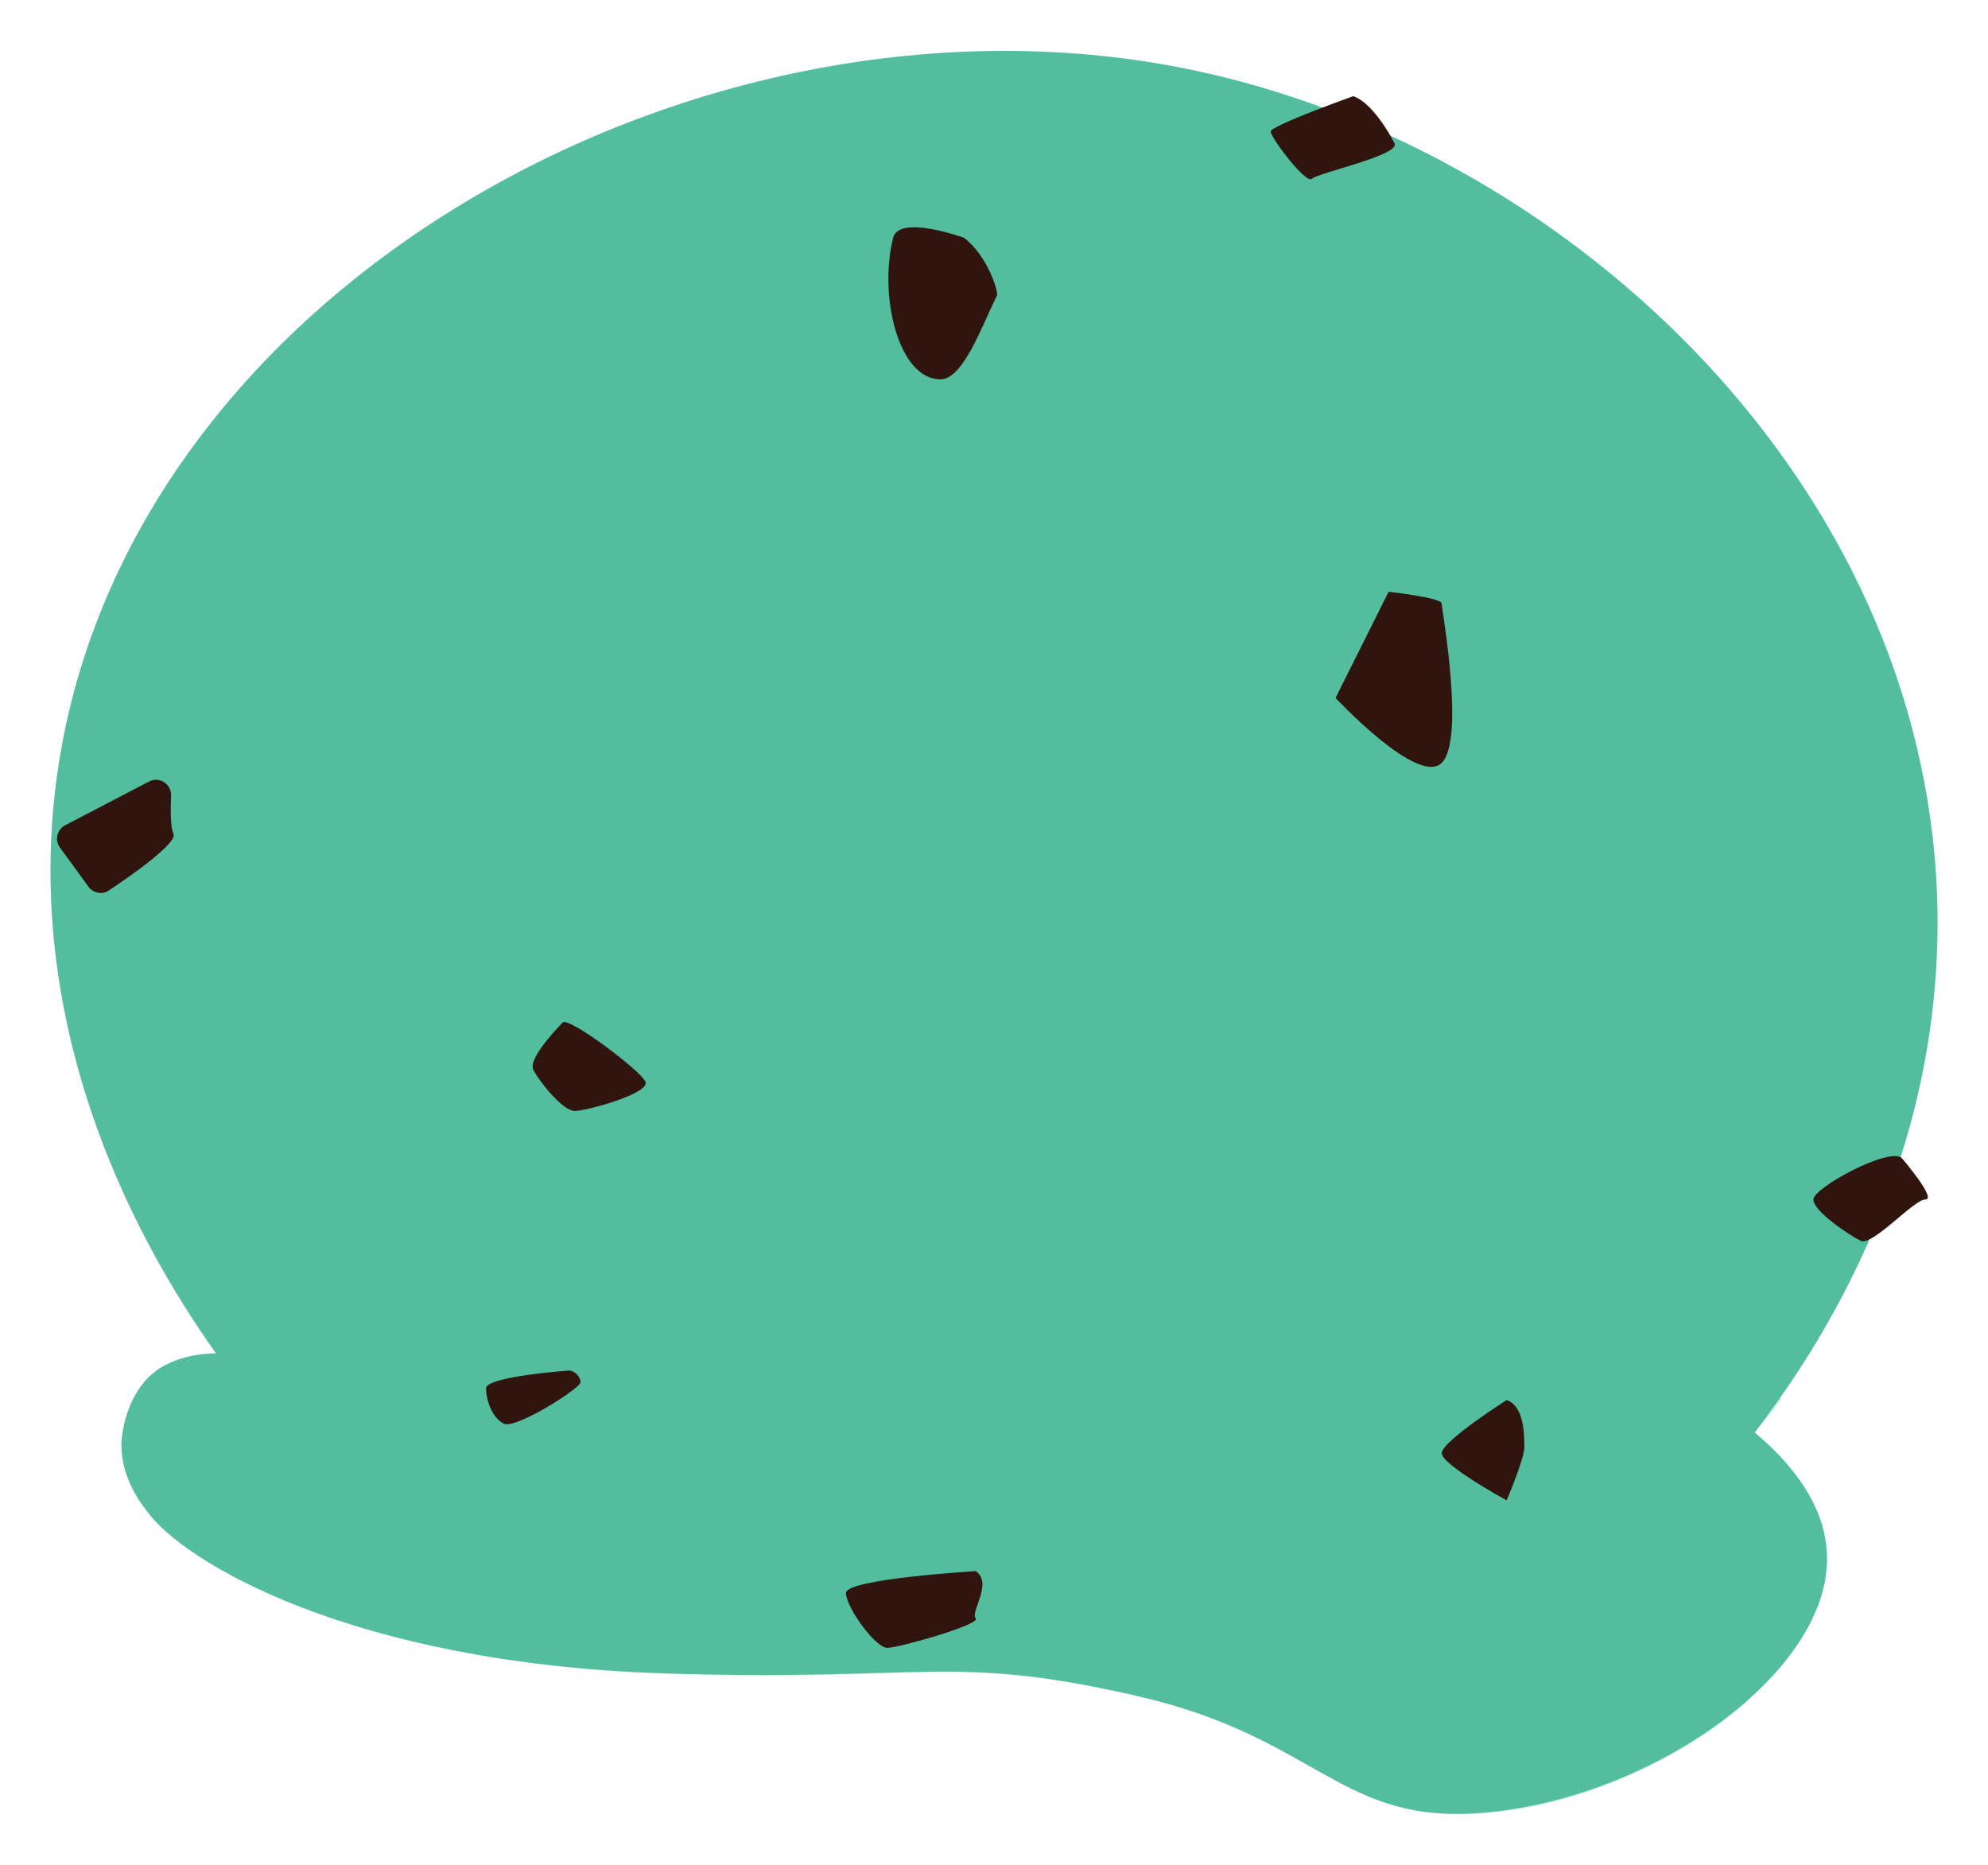
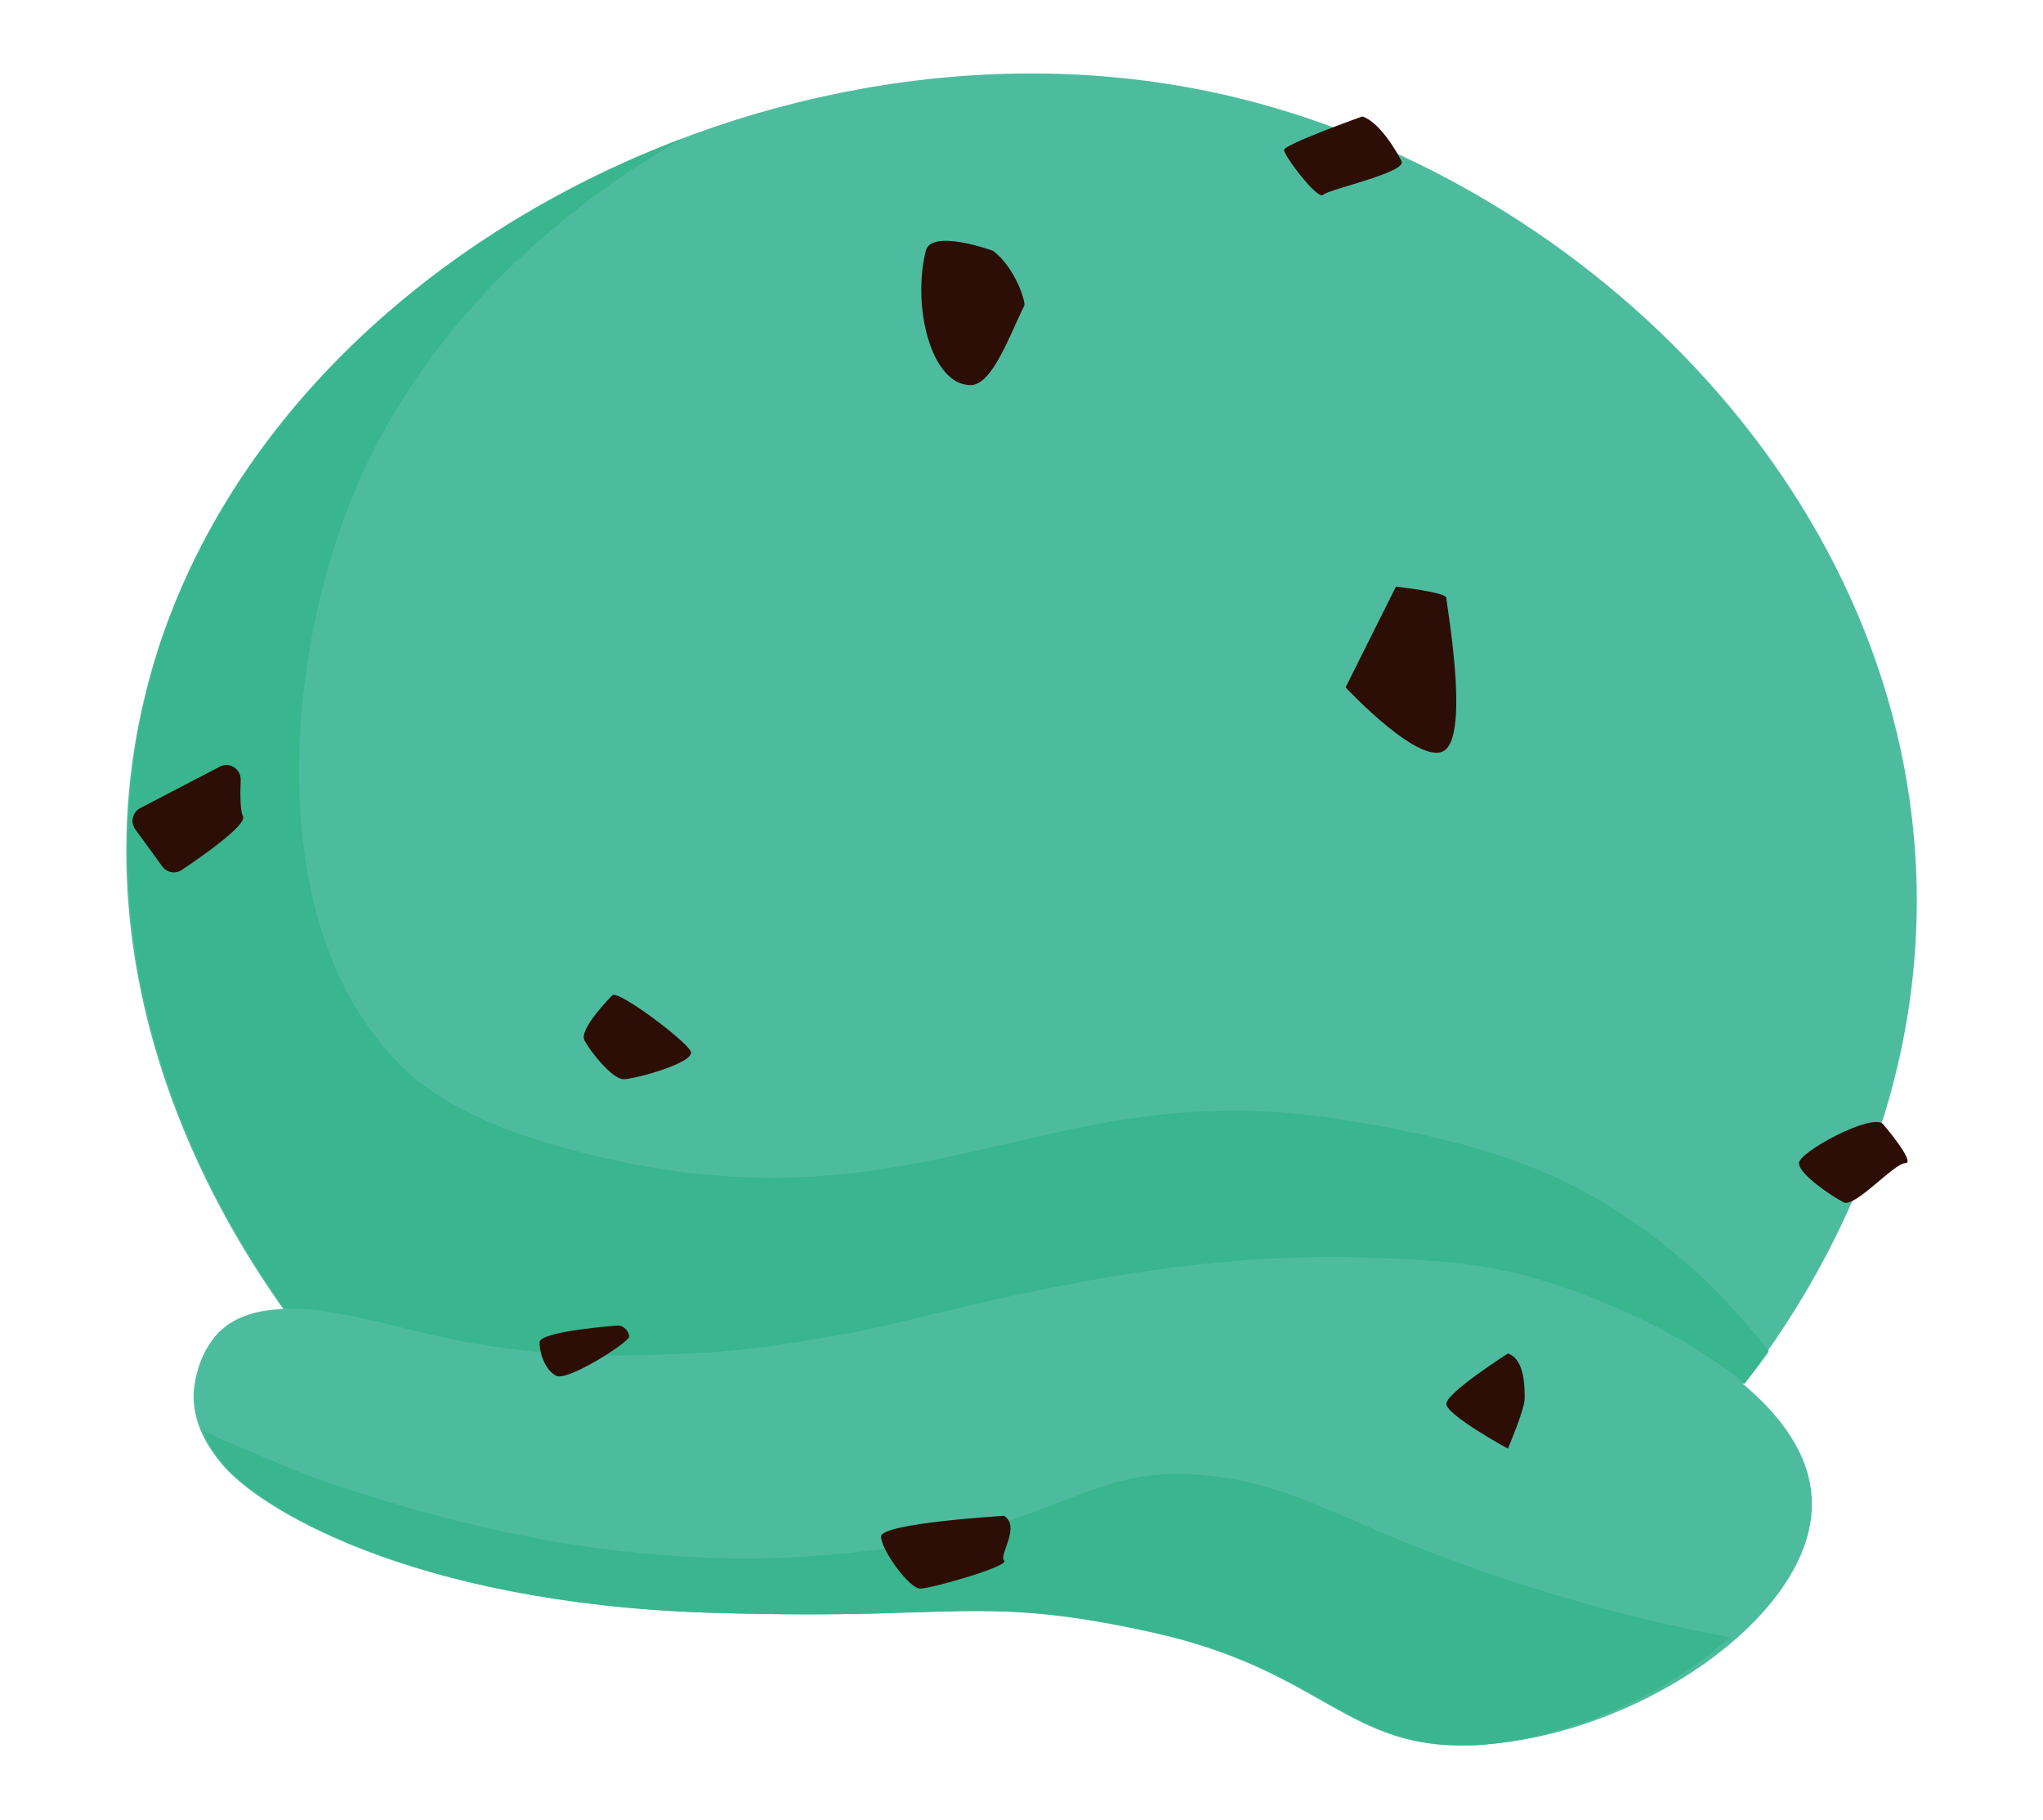
- <svg xmlns="http://www.w3.org/2000/svg" version="1.1" id="Layer_1" x="0px" y="0px" viewBox="0 0 337 316" style="enable-background:new 0 0 337 316;" xml:space="preserve">
+ <svg xmlns="http://www.w3.org/2000/svg" version="1.1" id="Layer_1" x="0px" y="0px" viewBox="0 0 365 325" style="enable-background:new 0 0 365 325;" xml:space="preserve">
  <style type="text/css">
- 	.st0{fill:#53BE9D;}
- 	.st1{opacity:0.25;fill:#53BE9D;}
- 	.st2{fill:#30150F;}
+ 	.st0{fill:#4DBC9E;}
+ 	.st1{fill:#D2EEE7;}
+ 	.st2{fill:#3AB68F;}
+ 	.st3{fill:#2D0E06;}
</style>
  <g>
-     <path class="st0" d="M69.6,264.3c-35.7-28.2-69.6-81.2-59.1-138C25.2,46.4,121.1-5.2,202.3,11.9c61.9,13,121.5,67.2,125.9,136.5   c3.8,60.2-36.2,101.5-41.7,106.9c-22.1,22.1-57.9,10-88.9,15.4C151.3,278.8,107.3,294.1,69.6,264.3z" />
-     <path class="st1" d="M286.5,255.2c3.8-3.8,7.3-8,7.3-8c3.4-4,6.2-7.4,8.2-10c-5.5-7.3-14.8-17.7-28.8-26.4   c-14.1-8.7-28.9-12.2-45.7-15.1c-54.2-9.5-75.9,20.7-136,6c-21.7-5.3-29.6-11.7-33.5-15.5c-25.2-24.4-20.8-71-10.5-98.5   c10.5-28.3,32.8-51.6,60.4-67.5C59.5,38.6,19.6,77.1,10.5,126.4C0,183.2,33.9,236.2,69.6,264.3c37.7,29.7,81.6,14.5,128,6.3   C228.6,265.2,264.4,277.3,286.5,255.2z" />
-     <path class="st0" d="M309.7,263.5c-0.7-20.5-33.5-34.9-49.8-39.6c-9.8-2.8-17.1-3.2-27.1-3.6c-32.8-1.5-62.2,5.6-86.8,11.6   c-3.4,0.8-13.4,3.1-27.3,4.7c-2.7,0.3-5.7,0.6-9.2,0.7c-10.5,0.5-23.1,1-39.4-1.8c-16.6-2.9-33.6-10.2-43.6-3.2   c-0.6,0.5-1.2,1-1.2,1c-4.2,4.2-4.6,10-4.7,10.9c-0.3,5.9,3.1,10.4,4.5,12.2c6.3,8.4,34.3,25.4,87,27.2c44.6,1.5,48.7-3.4,80,3.7   c30.4,6.8,34.5,21,56.9,20.1C278.4,306.1,310.5,283.9,309.7,263.5z" />
-     <path class="st1" d="M246.9,274.3c-21.3-7.9-27.9-13.1-42-15c-21.2-2.8-25.4,6.9-54,12c-47.8,8.5-90.6-6.1-108-12   c-8.9-3-16.1-6.1-20.7-8.1c1,2.5,2.4,4.3,3.2,5.3c6.3,8.4,34.3,25.4,87,27.2c44.6,1.5,48.7-3.4,80,3.7c30.4,6.8,34.5,21,56.9,20.1   c17.1-0.7,35.3-8.7,47.2-19.4C284.7,285.8,267.3,281.8,246.9,274.3z" />
-     <g>
-       <path class="st2" d="M163.4,40.3c0,0-11-4-12,0c-2.5,10.1,1,24,8,24c3.9,0,7-9,9.6-14.2C169.3,49.5,167.4,43.3,163.4,40.3z" />
-       <path class="st2" d="M235.4,100.3l-9,18c0,0,14,15,18,11s0-26,0-27S235.4,100.3,235.4,100.3z" />
-       <path class="st2" d="M10.2,143.7l4.8,6.6c0.8,1.1,2.4,1.4,3.5,0.6c3.9-2.6,11.7-8.1,10.9-9.6c-0.5-1-0.5-3.9-0.4-6.4    c0.1-2-2-3.4-3.8-2.4l-14.2,7.4C9.7,140.6,9.2,142.4,10.2,143.7z" />
-       <path class="st2" d="M95.4,173.3c0,0-6,6-5,8s5,7,7,7s13-3,12-5S96.4,172.3,95.4,173.3z" />
-       <path class="st2" d="M322.4,196.3c0,0,6,7,4,7s-9,8-11,7s-8-5-8-7S320.4,194.3,322.4,196.3z" />
-       <path class="st2" d="M229.4,16.3c0,0-14,5-14,6s6,9,7,8s15-4,14-6S232.4,17.3,229.4,16.3z" />
-       <path class="st2" d="M96.4,232.3c0,0-14,1-14,3s1,5,3,6s13-6,13-7S97.4,232.3,96.4,232.3z" />
-       <path class="st2" d="M165.4,266.3c0,0-22,1.3-22,3.7s5,9.3,7,9.3s16-4,15-5S168.4,268.3,165.4,266.3z" />
-       <path class="st2" d="M255.4,237.3c0,0-11,7-11,9s11,8,11,8s3-7,3-9S258.4,238.3,255.4,237.3z" />
-     </g>
+     <path class="st0" d="M83.6,268.8c-35.7-28.2-69.6-81.2-59.1-138C39.2,50.9,135.1-0.7,216.3,16.4c61.9,13,121.5,67.2,125.9,136.5   c3.8,60.2-36.2,101.5-41.7,106.9c-14.6,14.6-35.2,14.2-56.4,13.9c-10.9-0.2-21.9-0.3-32.4,1.5C165.3,283.3,121.3,298.6,83.6,268.8" />
+     <path class="st1" d="M315.7,241.5c-1.5,2.1-2.9,4-4.3,5.8c0,0,0.1,0.1,0.1,0.1c1.7-2.1,3.2-4,4.4-5.5   C315.8,241.7,315.7,241.6,315.7,241.5 M33,202.3c4.7,11.3,10.7,21.9,17.6,31.6h0C43.7,224.2,37.7,213.6,33,202.3 M27.9,117   c-1.4,4.5-2.6,9.1-3.4,13.8c-1.3,7.1-1.9,14.2-1.9,21.2c0-7,0.6-14,1.9-21.2C25.4,126.1,26.5,121.5,27.9,117 M28,116.9   c0,0,0,0.1,0,0.1C27.9,117,28,116.9,28,116.9 M28,116.9C28,116.9,28,116.9,28,116.9C28,116.9,28,116.9,28,116.9 M28,116.8   C28,116.8,28,116.8,28,116.8C28,116.8,28,116.8,28,116.8 M28,116.7C28,116.7,28,116.7,28,116.7C28,116.7,28,116.7,28,116.7    M28,116.7C28,116.7,28,116.7,28,116.7C28,116.7,28,116.7,28,116.7 M28.1,116.6C28.1,116.6,28.1,116.6,28.1,116.6   C28.1,116.6,28.1,116.6,28.1,116.6 M28.1,116.5C28.1,116.5,28.1,116.5,28.1,116.5C28.1,116.5,28.1,116.5,28.1,116.5" />
+     <path class="st2" d="M121.8,24.8c-43.5,16.5-80.2,49.4-93.7,91.8c0,0,0,0,0,0c0,0,0,0,0,0.1c0,0,0,0,0,0c0,0,0,0,0,0.1c0,0,0,0,0,0   c0,0,0,0,0,0c0,0,0,0,0,0c0,0,0,0,0,0c0,0,0,0,0,0c0,0,0,0,0,0c0,0,0,0,0,0c0,0,0,0,0,0c0,0,0,0.1,0,0.1l0,0   c-1.4,4.5-2.6,9.1-3.4,13.8c-1.3,7.1-1.9,14.2-1.9,21.2c0,17.6,3.9,34.6,10.4,50.3c4.7,11.3,10.7,21.9,17.6,31.6c0.3,0,0.7,0,1.1,0   c9.4,0,21.2,4.2,32.7,6.2c9.8,1.7,18.3,2.2,25.8,2.2c4.9,0,9.4-0.2,13.5-0.4c3.5-0.2,6.4-0.4,9.2-0.7c13.8-1.6,23.8-3.9,27.3-4.7   c22.3-5.4,48.5-11.8,77.7-11.8c3,0,6,0.1,9.1,0.2c10,0.5,17.3,0.8,27.1,3.6c10,2.9,26.2,9.4,37.4,18.8c1.4-1.8,2.8-3.7,4.3-5.8   c-5.6-7.3-14.8-17.5-28.6-26c-14.1-8.7-28.9-12.2-45.7-15.1c-7.6-1.3-14.6-1.9-21.2-1.9c-15.3,0-28.1,3-41,6c-12.9,3-25.9,6-41.5,6   c-9.6,0-20.2-1.1-32.4-4.1c-21.7-5.3-29.6-11.7-33.5-15.5c-25.2-24.4-20.8-71-10.5-98.5C71.9,64,94.2,40.7,121.8,24.8" />
+     <path class="st0" d="M323.7,268c-0.7-20.5-33.5-34.9-49.8-39.6c-9.8-2.8-17.1-3.2-27.1-3.6c-32.8-1.5-62.2,5.6-86.8,11.6   c-3.4,0.8-13.4,3.1-27.3,4.7c-2.7,0.3-5.7,0.6-9.2,0.7c-10.5,0.5-23.1,1-39.4-1.8c-16.6-2.9-33.6-10.2-43.6-3.2   c-0.6,0.5-1.2,1-1.2,1c-4.2,4.2-4.6,10-4.7,10.9c-0.3,5.9,3.1,10.4,4.5,12.2c6.3,8.4,34.3,25.4,87,27.2c15.6,0.5,26.3,0.3,34.9,0   c15.9-0.5,24.8-0.9,45.1,3.6c30.4,6.8,34.5,21,56.9,20.1C292.4,310.6,324.5,288.4,323.7,268" />
+     <path class="st1" d="M263.3,311.9C263.3,311.9,263.3,311.9,263.3,311.9C263.3,311.9,263.3,311.9,263.3,311.9 M263.4,311.9   C263.4,311.9,263.4,311.9,263.4,311.9C263.4,311.9,263.4,311.9,263.4,311.9 M263.4,311.9C263.4,311.9,263.4,311.9,263.4,311.9   C263.4,311.9,263.4,311.9,263.4,311.9 M263.5,311.9C263.5,311.9,263.5,311.9,263.5,311.9C263.5,311.9,263.5,311.9,263.5,311.9    M263.5,311.8C263.5,311.8,263.5,311.8,263.5,311.8C263.5,311.8,263.5,311.8,263.5,311.8 M263.6,311.8   C263.6,311.8,263.6,311.8,263.6,311.8C263.6,311.8,263.6,311.8,263.6,311.8 M263.7,311.8C263.6,311.8,263.6,311.8,263.7,311.8   C263.6,311.8,263.6,311.8,263.7,311.8 M263.7,311.8C263.7,311.8,263.7,311.8,263.7,311.8C263.7,311.8,263.7,311.8,263.7,311.8    M263.7,311.8C263.7,311.8,263.7,311.8,263.7,311.8C263.7,311.8,263.7,311.8,263.7,311.8 M263.8,311.8   C263.8,311.8,263.8,311.8,263.8,311.8C263.8,311.8,263.8,311.8,263.8,311.8 M263.8,311.8C263.8,311.8,263.8,311.8,263.8,311.8   C263.8,311.8,263.8,311.8,263.8,311.8 M263.9,311.8C263.9,311.8,263.9,311.8,263.9,311.8C263.9,311.8,263.9,311.8,263.9,311.8    M264,311.8C263.9,311.8,263.9,311.8,264,311.8C263.9,311.8,263.9,311.8,264,311.8 M264,311.8C264,311.8,264,311.8,264,311.8   C264,311.8,264,311.8,264,311.8 M264,311.8C264,311.8,264,311.8,264,311.8C264,311.8,264,311.8,264,311.8 M264.1,311.8   C264.1,311.8,264.1,311.8,264.1,311.8C264.1,311.8,264.1,311.8,264.1,311.8 M264.2,311.8C264.1,311.8,264.1,311.8,264.2,311.8   C264.1,311.8,264.1,311.8,264.2,311.8 M264.2,311.8C264.2,311.8,264.2,311.8,264.2,311.8C264.2,311.8,264.2,311.8,264.2,311.8    M264.3,311.8C264.2,311.8,264.2,311.8,264.3,311.8C264.2,311.8,264.2,311.8,264.3,311.8 M264.3,311.8   C264.3,311.8,264.3,311.8,264.3,311.8C264.3,311.8,264.3,311.8,264.3,311.8 M264.3,311.8C264.3,311.8,264.3,311.8,264.3,311.8   C264.3,311.8,264.3,311.8,264.3,311.8 M264.4,311.8C264.4,311.8,264.4,311.8,264.4,311.8C264.4,311.8,264.4,311.8,264.4,311.8    M264.4,311.8C264.4,311.8,264.4,311.8,264.4,311.8C264.4,311.8,264.4,311.8,264.4,311.8 M264.5,311.8   C264.5,311.8,264.5,311.8,264.5,311.8C264.5,311.8,264.5,311.8,264.5,311.8 M264.5,311.8C264.5,311.8,264.5,311.8,264.5,311.8   C264.5,311.8,264.5,311.8,264.5,311.8 M264.6,311.8C264.6,311.8,264.6,311.8,264.6,311.8C264.6,311.8,264.6,311.8,264.6,311.8    M264.6,311.8C264.6,311.8,264.6,311.8,264.6,311.8C264.6,311.8,264.6,311.8,264.6,311.8 M264.7,311.8L264.7,311.8L264.7,311.8    M264.8,311.8C264.8,311.8,264.8,311.8,264.8,311.8C264.8,311.8,264.8,311.8,264.8,311.8 M264.8,311.8   C264.8,311.8,264.8,311.8,264.8,311.8C264.8,311.8,264.8,311.8,264.8,311.8 M39,260.5c0.1,0.2,0.2,0.3,0.4,0.5   C39.2,260.8,39.1,260.6,39,260.5" />
+     <path class="st2" d="M36.2,255.6c0.9,2.1,2,3.8,2.8,4.8c0.1,0.2,0.2,0.3,0.4,0.5l0,0c6.3,8.4,34.3,25.4,87,27.2   c6.8,0.2,12.7,0.3,17.9,0.3c6.7,0,12.2-0.1,17.1-0.3c4.9-0.1,9.1-0.3,13.1-0.3c9.3,0,17.9,0.7,32,3.9c29.4,6.6,34.2,20.1,54.8,20.1   c0.7,0,1.4,0,2.1,0c0,0,0,0,0,0c0,0,0,0,0,0c0,0,0,0,0,0c0,0,0,0,0,0c0,0,0,0,0,0c0,0,0,0,0,0c0,0,0,0,0,0c0,0,0,0,0,0c0,0,0,0,0,0   c0,0,0,0,0,0c0,0,0,0,0,0c0,0,0,0,0,0c0,0,0,0,0,0c0,0,0,0,0,0c0,0,0,0,0,0c0,0,0,0,0,0c0,0,0,0,0,0c0,0,0,0,0,0c0,0,0,0,0,0   c0,0,0,0,0,0c0,0,0,0,0,0c0,0,0,0,0,0c0,0,0,0,0,0c0,0,0,0,0,0c0,0,0,0,0,0c0,0,0,0,0,0c0,0,0,0,0,0c0,0,0,0,0,0c0,0,0,0,0,0   c0,0,0,0,0,0c0,0,0,0,0,0c0,0,0,0,0,0c0,0,0,0,0,0c0,0,0,0,0,0c0,0,0,0,0,0c0,0,0,0,0,0c0,0,0,0,0,0c0,0,0,0,0,0c0,0,0,0,0,0   c0,0,0,0,0,0c0,0,0,0,0,0c0,0,0,0,0,0c0,0,0,0,0,0c0,0,0,0,0,0c0,0,0,0,0,0c0,0,0,0,0,0c0,0,0,0,0,0c0,0,0,0,0,0c0,0,0,0,0,0   c0,0,0,0,0,0c0,0,0,0,0,0c0,0,0,0,0,0c0,0,0,0,0,0c0,0,0,0,0,0c0,0,0.1,0,0.1,0l0,0c0,0,0,0,0,0c0,0,0,0,0,0c0,0,0,0,0,0   c0,0,0,0,0,0c16.7-1.1,34.1-9,45.6-19.3c-11.8-2.2-29.2-6.2-49.6-13.7c-21.3-7.9-27.9-13.1-42-15c-2.6-0.3-4.9-0.5-7.1-0.5   c-15.5,0-21.8,8-46.9,12.5c-10.4,1.8-20.5,2.6-30.2,2.6c-35,0-64.2-10-77.8-14.6C48,260.7,40.8,257.7,36.2,255.6" />
+     <path class="st3" d="M177.4,44.8c0,0-11-4-12,0c-2.5,10.1,1,24,8,24c3.9,0,7-9,9.6-14.2C183.3,54,181.4,47.8,177.4,44.8z" />
+     <path class="st3" d="M249.4,104.8l-9,18c0,0,14,15,18,11s0-26,0-27S249.4,104.8,249.4,104.8z" />
+     <path class="st3" d="M24.2,148.2l4.8,6.6c0.8,1.1,2.4,1.4,3.5,0.6c3.9-2.6,11.7-8.1,10.9-9.6c-0.5-1-0.5-3.9-0.4-6.4   c0.1-2-2-3.4-3.8-2.4l-14.2,7.4C23.7,145.1,23.2,146.9,24.2,148.2z" />
+     <path class="st3" d="M109.4,177.8c0,0-6,6-5,8s5,7,7,7s13-3,12-5S110.4,176.8,109.4,177.8z" />
+     <path class="st3" d="M336.4,200.8c0,0,6,7,4,7s-9,8-11,7s-8-5-8-7S334.4,198.8,336.4,200.8z" />
+     <path class="st3" d="M243.4,20.8c0,0-14,5-14,6s6,9,7,8s15-4,14-6S246.4,21.8,243.4,20.8z" />
+     <path class="st3" d="M110.4,236.8c0,0-14,1-14,3s1,5,3,6s13-6,13-7S111.4,236.8,110.4,236.8z" />
+     <path class="st3" d="M179.4,270.8c0,0-22,1.3-22,3.7c0,2.3,5,9.3,7,9.3s16-4,15-5S182.4,272.8,179.4,270.8z" />
+     <path class="st3" d="M269.4,241.8c0,0-11,7-11,9s11,8,11,8s3-7,3-9S272.4,242.8,269.4,241.8z" />
  </g>
</svg>
